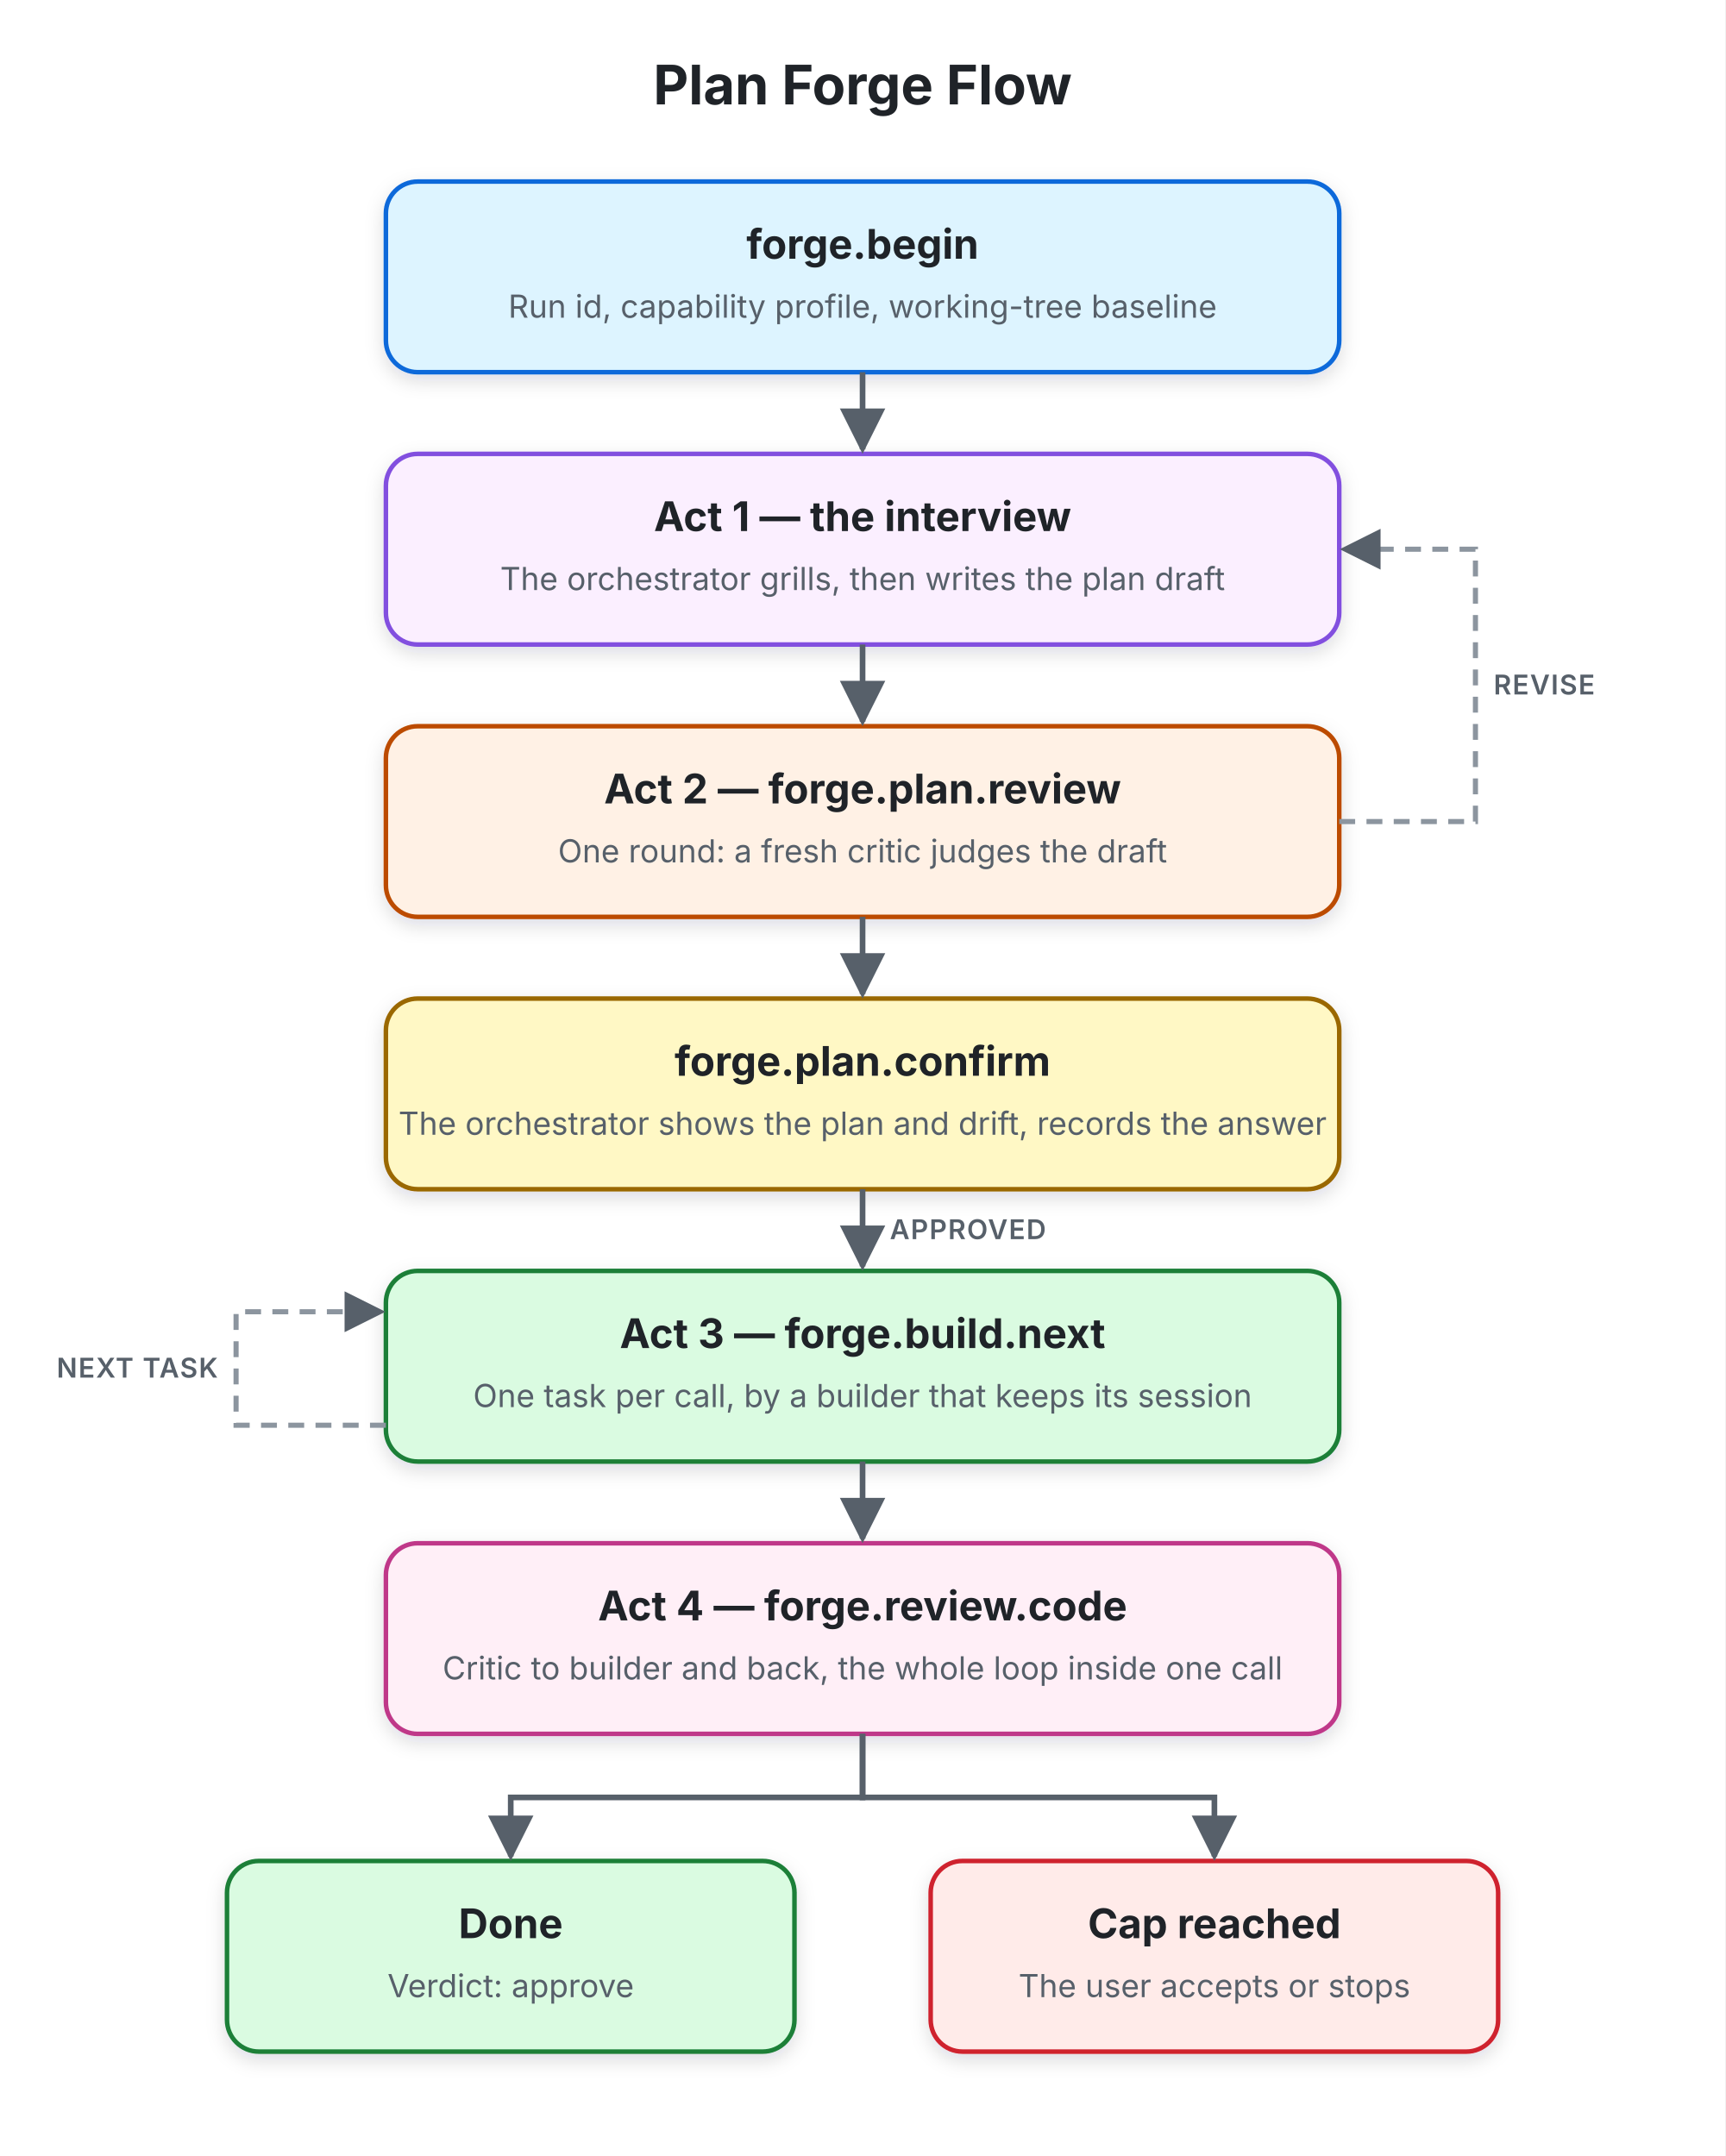
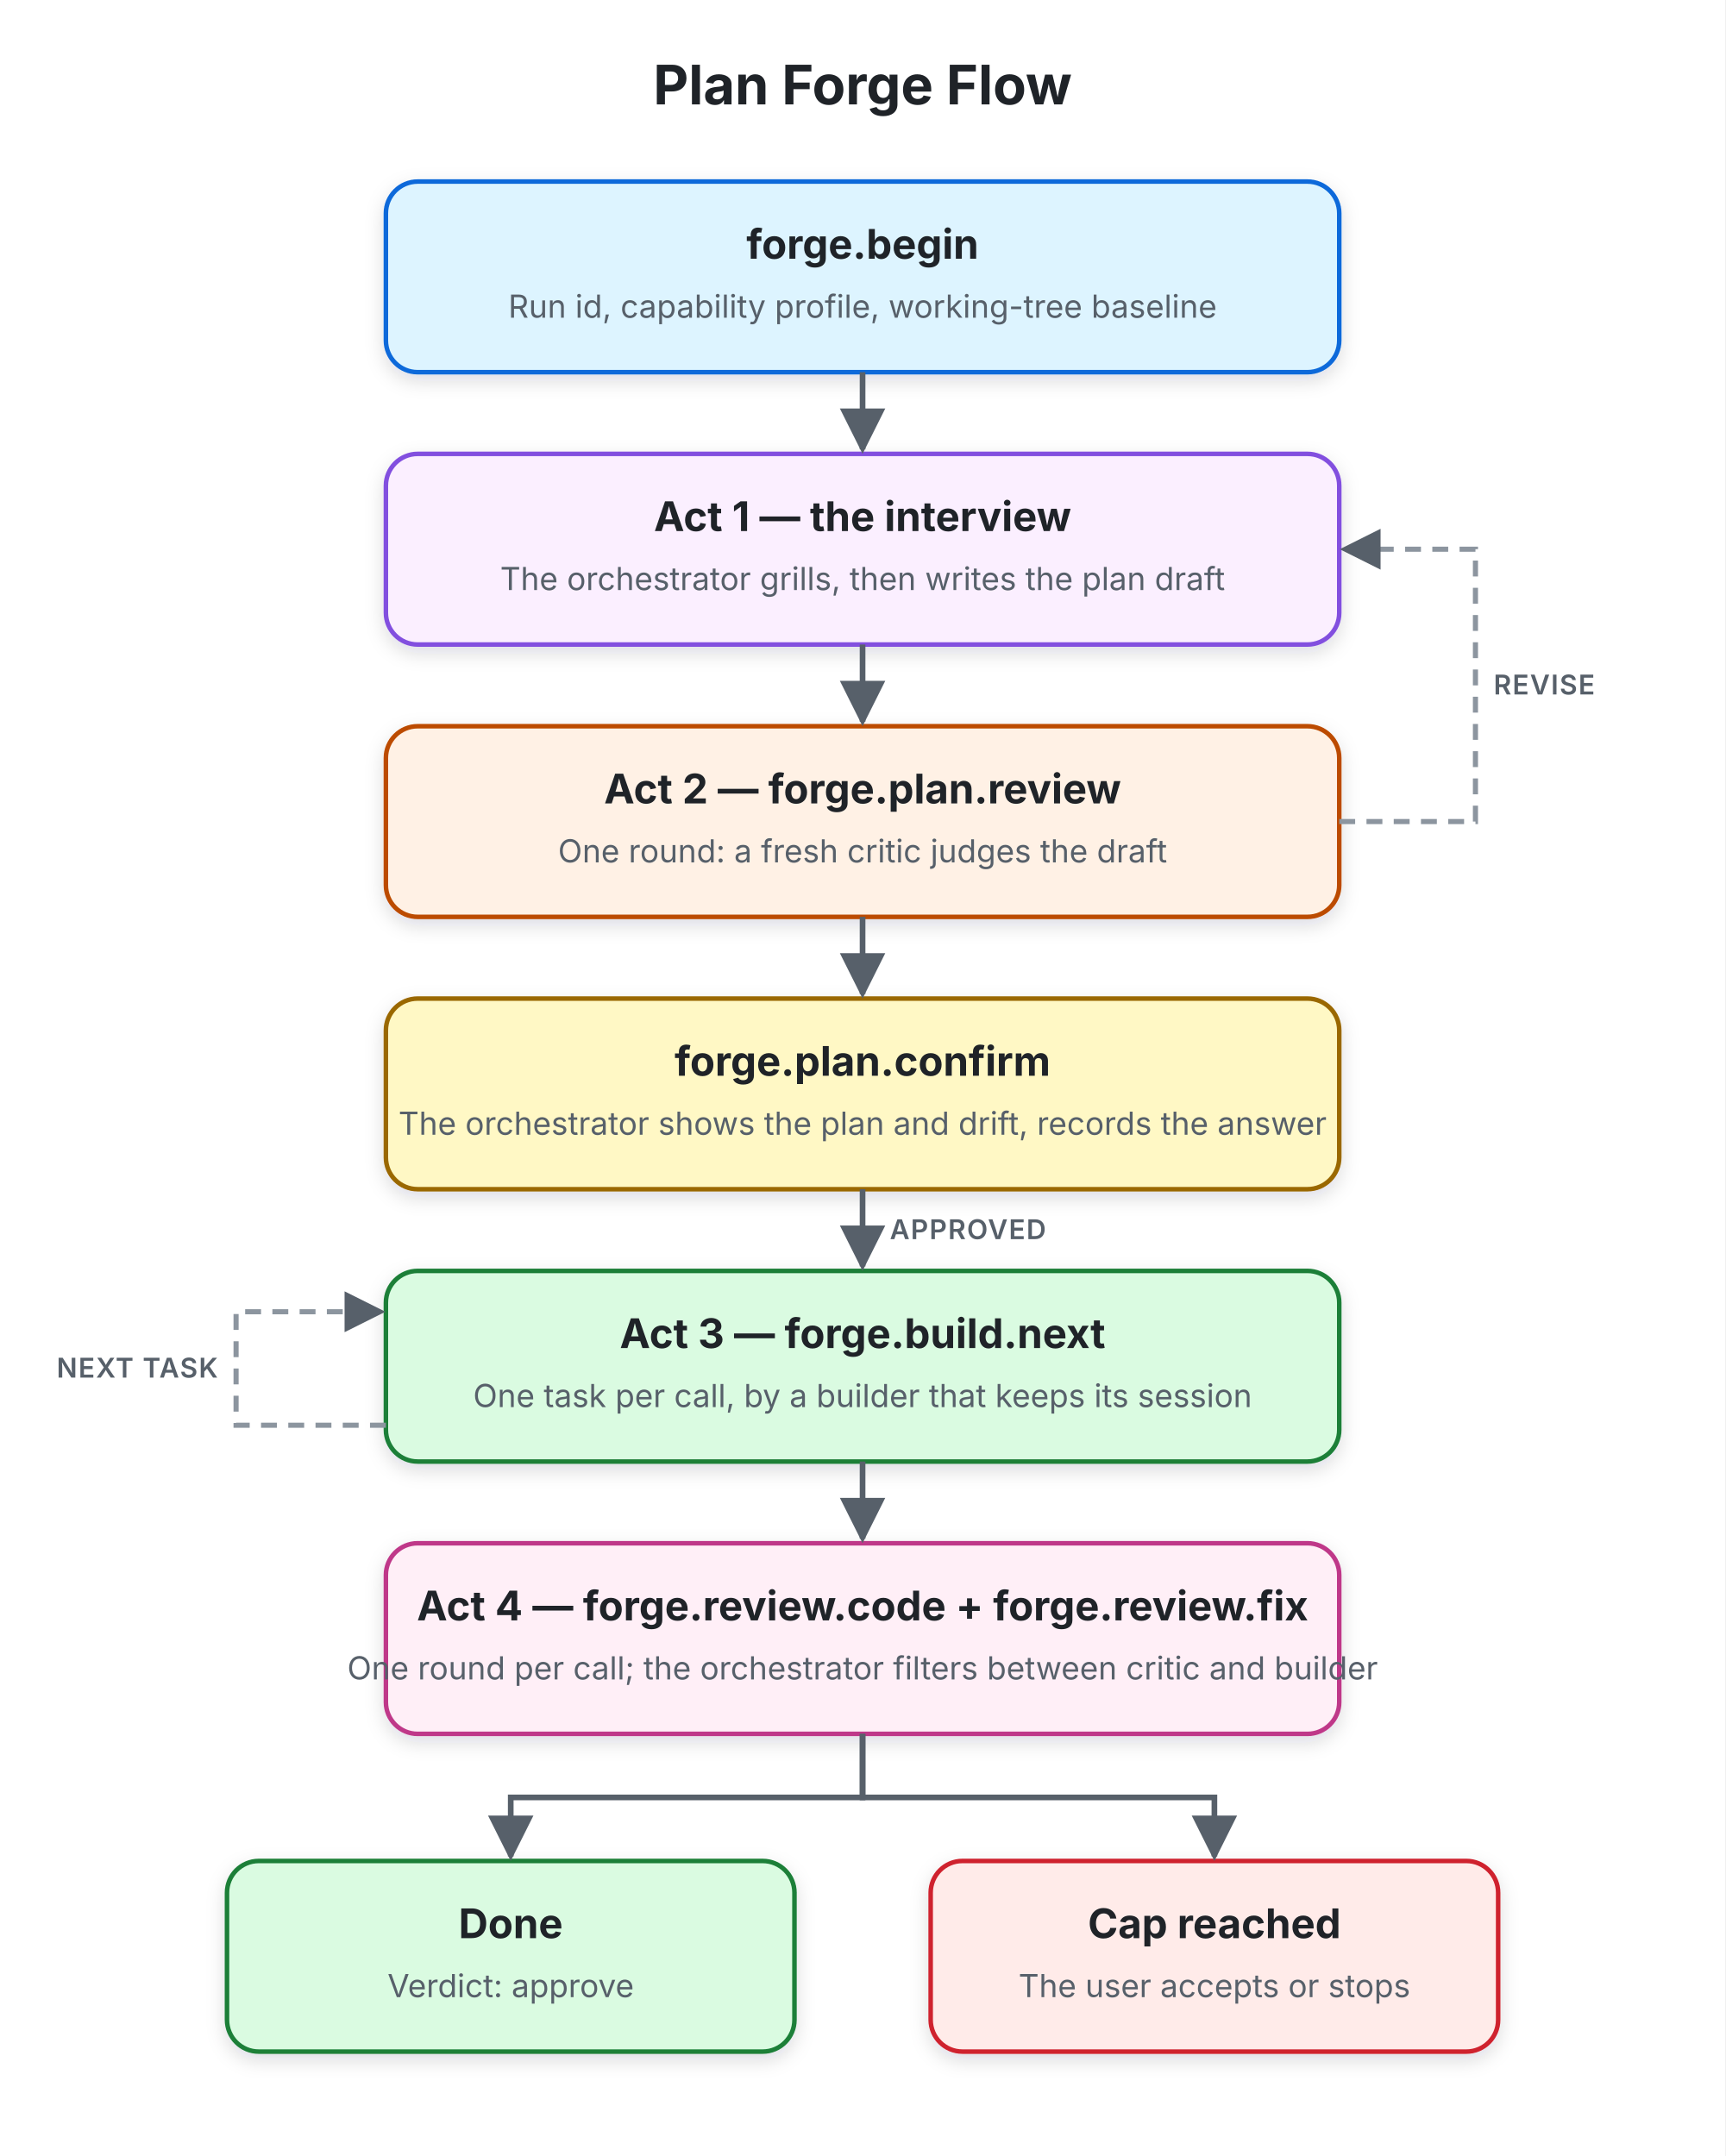
<svg xmlns="http://www.w3.org/2000/svg" width="760" height="950" viewBox="0 0 760 950" role="img" aria-labelledby="title description">
  <defs>
    <marker id="arrow" viewBox="0 0 10 10" refX="9" refY="5" markerWidth="8" markerHeight="8" orient="auto-start-reverse">
      <path class="arrowhead" d="M 0 0 L 10 5 L 0 10 z" />
    </marker>
    <filter id="shadow" x="-20%" y="-20%" width="140%" height="150%">
      <feDropShadow dx="0" dy="3" stdDeviation="4" flood-color="#1f2328" flood-opacity="0.14" />
    </filter>
  </defs>
  <style>
    .canvas { fill: #ffffff; }
    .title { fill: #1f2328; font: 700 24px -apple-system, BlinkMacSystemFont, "Segoe UI", sans-serif; }
    .node-title { fill: #1f2328; font: 700 18px -apple-system, BlinkMacSystemFont, "Segoe UI", sans-serif; }
    .node-detail { fill: #57606a; font: 14px -apple-system, BlinkMacSystemFont, "Segoe UI", sans-serif; }
    .edge-label { fill: #57606a; font: 600 12px -apple-system, BlinkMacSystemFont, "Segoe UI", sans-serif; letter-spacing: 0.04em; }
    .node { stroke-width: 2; filter: url(#shadow); }
    .phase { fill: #ddf4ff; stroke: #0969da; }
    .plan { fill: #fbefff; stroke: #8250df; }
    .review { fill: #fff1e5; stroke: #bc4c00; }
    .gate { fill: #fff8c5; stroke: #9a6700; }
    .build { fill: #dafbe1; stroke: #1a7f37; }
    .code-review { fill: #ffeff7; stroke: #bf3989; }
    .done { fill: #dafbe1; stroke: #1a7f37; }
    .risk { fill: #ffebe9; stroke: #cf222e; }
    .edge { fill: none; stroke: #57606a; stroke-width: 2.5; marker-end: url(#arrow); }
    .loop { fill: none; stroke: #8c959f; stroke-width: 2.25; stroke-dasharray: 7 5; marker-end: url(#arrow); }
    .arrowhead { fill: #57606a; }
  </style>
  <rect class="canvas" width="760" height="950" />
  <text class="title" x="380" y="46" text-anchor="middle">Plan Forge Flow</text>
  <rect class="node phase" x="170" y="80" width="420" height="84" rx="14" />
  <text class="node-title" x="380" y="114" text-anchor="middle">forge.begin</text>
  <text class="node-detail" x="380" y="140" text-anchor="middle">Run id, capability profile, working-tree baseline</text>
  <rect class="node plan" x="170" y="200" width="420" height="84" rx="14" />
  <text class="node-title" x="380" y="234" text-anchor="middle">Act 1 — the interview</text>
  <text class="node-detail" x="380" y="260" text-anchor="middle">The orchestrator grills, then writes the plan draft</text>
  <rect class="node review" x="170" y="320" width="420" height="84" rx="14" />
  <text class="node-title" x="380" y="354" text-anchor="middle">Act 2 — forge.plan.review</text>
  <text class="node-detail" x="380" y="380" text-anchor="middle">One round: a fresh critic judges the draft</text>
  <rect class="node gate" x="170" y="440" width="420" height="84" rx="14" />
  <text class="node-title" x="380" y="474" text-anchor="middle">forge.plan.confirm</text>
  <text class="node-detail" x="380" y="500" text-anchor="middle">The orchestrator shows the plan and drift, records the answer</text>
  <rect class="node build" x="170" y="560" width="420" height="84" rx="14" />
  <text class="node-title" x="380" y="594" text-anchor="middle">Act 3 — forge.build.next</text>
  <text class="node-detail" x="380" y="620" text-anchor="middle">One task per call, by a builder that keeps its session</text>
  <rect class="node code-review" x="170" y="680" width="420" height="84" rx="14" />
-   <text class="node-title" x="380" y="714" text-anchor="middle">Act 4 — forge.review.code</text>
-   <text class="node-detail" x="380" y="740" text-anchor="middle">Critic to builder and back, the whole loop inside one call</text>
+   <text class="node-title" x="380" y="714" text-anchor="middle">Act 4 — forge.review.code + forge.review.fix</text>
+   <text class="node-detail" x="380" y="740" text-anchor="middle">One round per call; the orchestrator filters between critic and builder</text>
  <rect class="node done" x="100" y="820" width="250" height="84" rx="14" />
  <text class="node-title" x="225" y="854" text-anchor="middle">Done</text>
  <text class="node-detail" x="225" y="880" text-anchor="middle">Verdict: approve</text>
  <rect class="node risk" x="410" y="820" width="250" height="84" rx="14" />
  <text class="node-title" x="535" y="854" text-anchor="middle">Cap reached</text>
  <text class="node-detail" x="535" y="880" text-anchor="middle">The user accepts or stops</text>
  <path class="edge" d="M 380 164 L 380 198" />
  <path class="edge" d="M 380 284 L 380 318" />
  <path class="edge" d="M 380 404 L 380 438" />
  <path class="edge" d="M 380 524 L 380 558" />
  <path class="edge" d="M 380 644 L 380 678" />
  <path class="edge" d="M 380 764 L 380 792 L 225 792 L 225 818" />
  <path class="edge" d="M 380 764 L 380 792 L 535 792 L 535 818" />
  <path class="loop" d="M 590 362 L 650 362 L 650 242 L 592 242" />
  <text class="edge-label" x="658" y="306">REVISE</text>
  <path class="loop" d="M 170 628 L 104 628 L 104 578 L 168 578" />
  <text class="edge-label" x="96" y="607" text-anchor="end">NEXT TASK</text>
  <text class="edge-label" x="392" y="546">APPROVED</text>
</svg>
